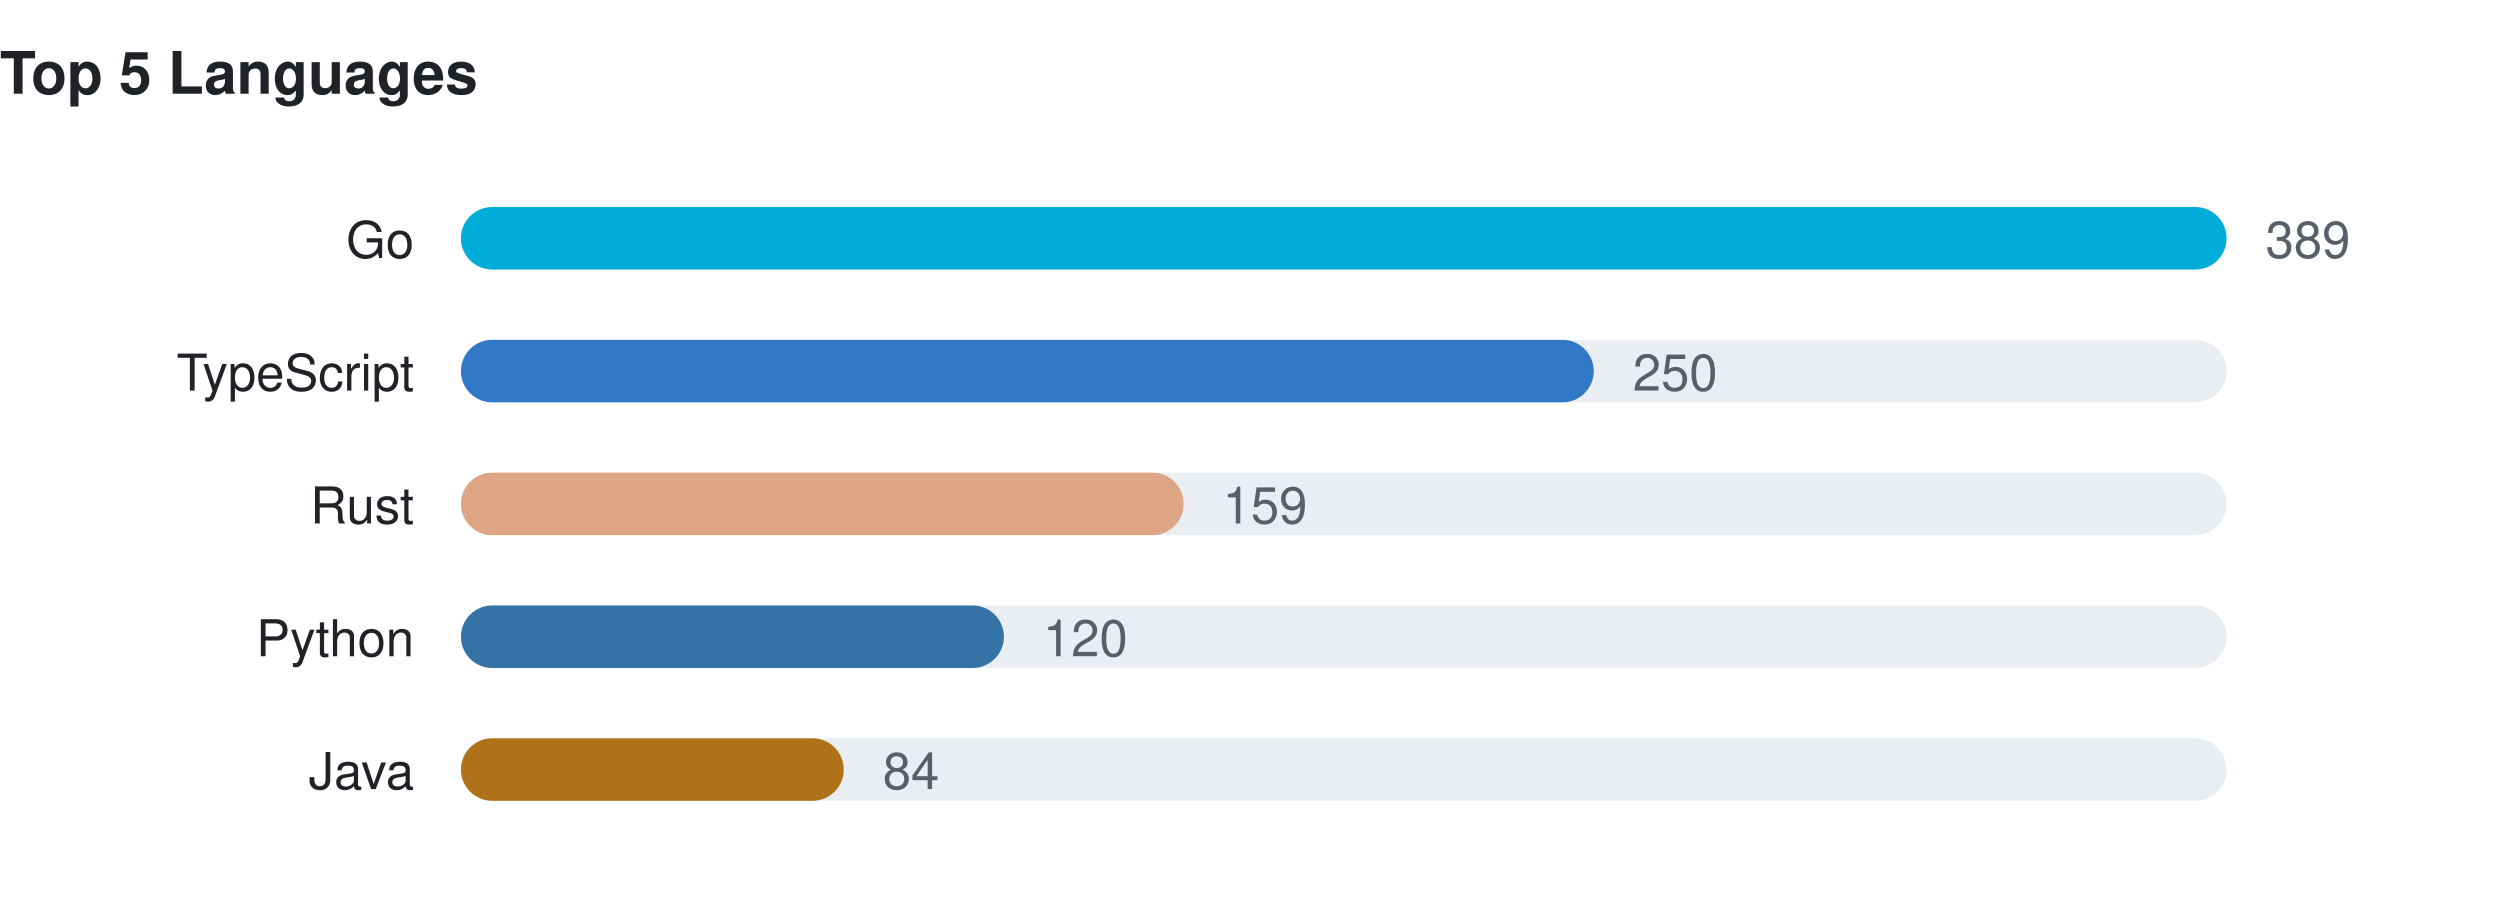
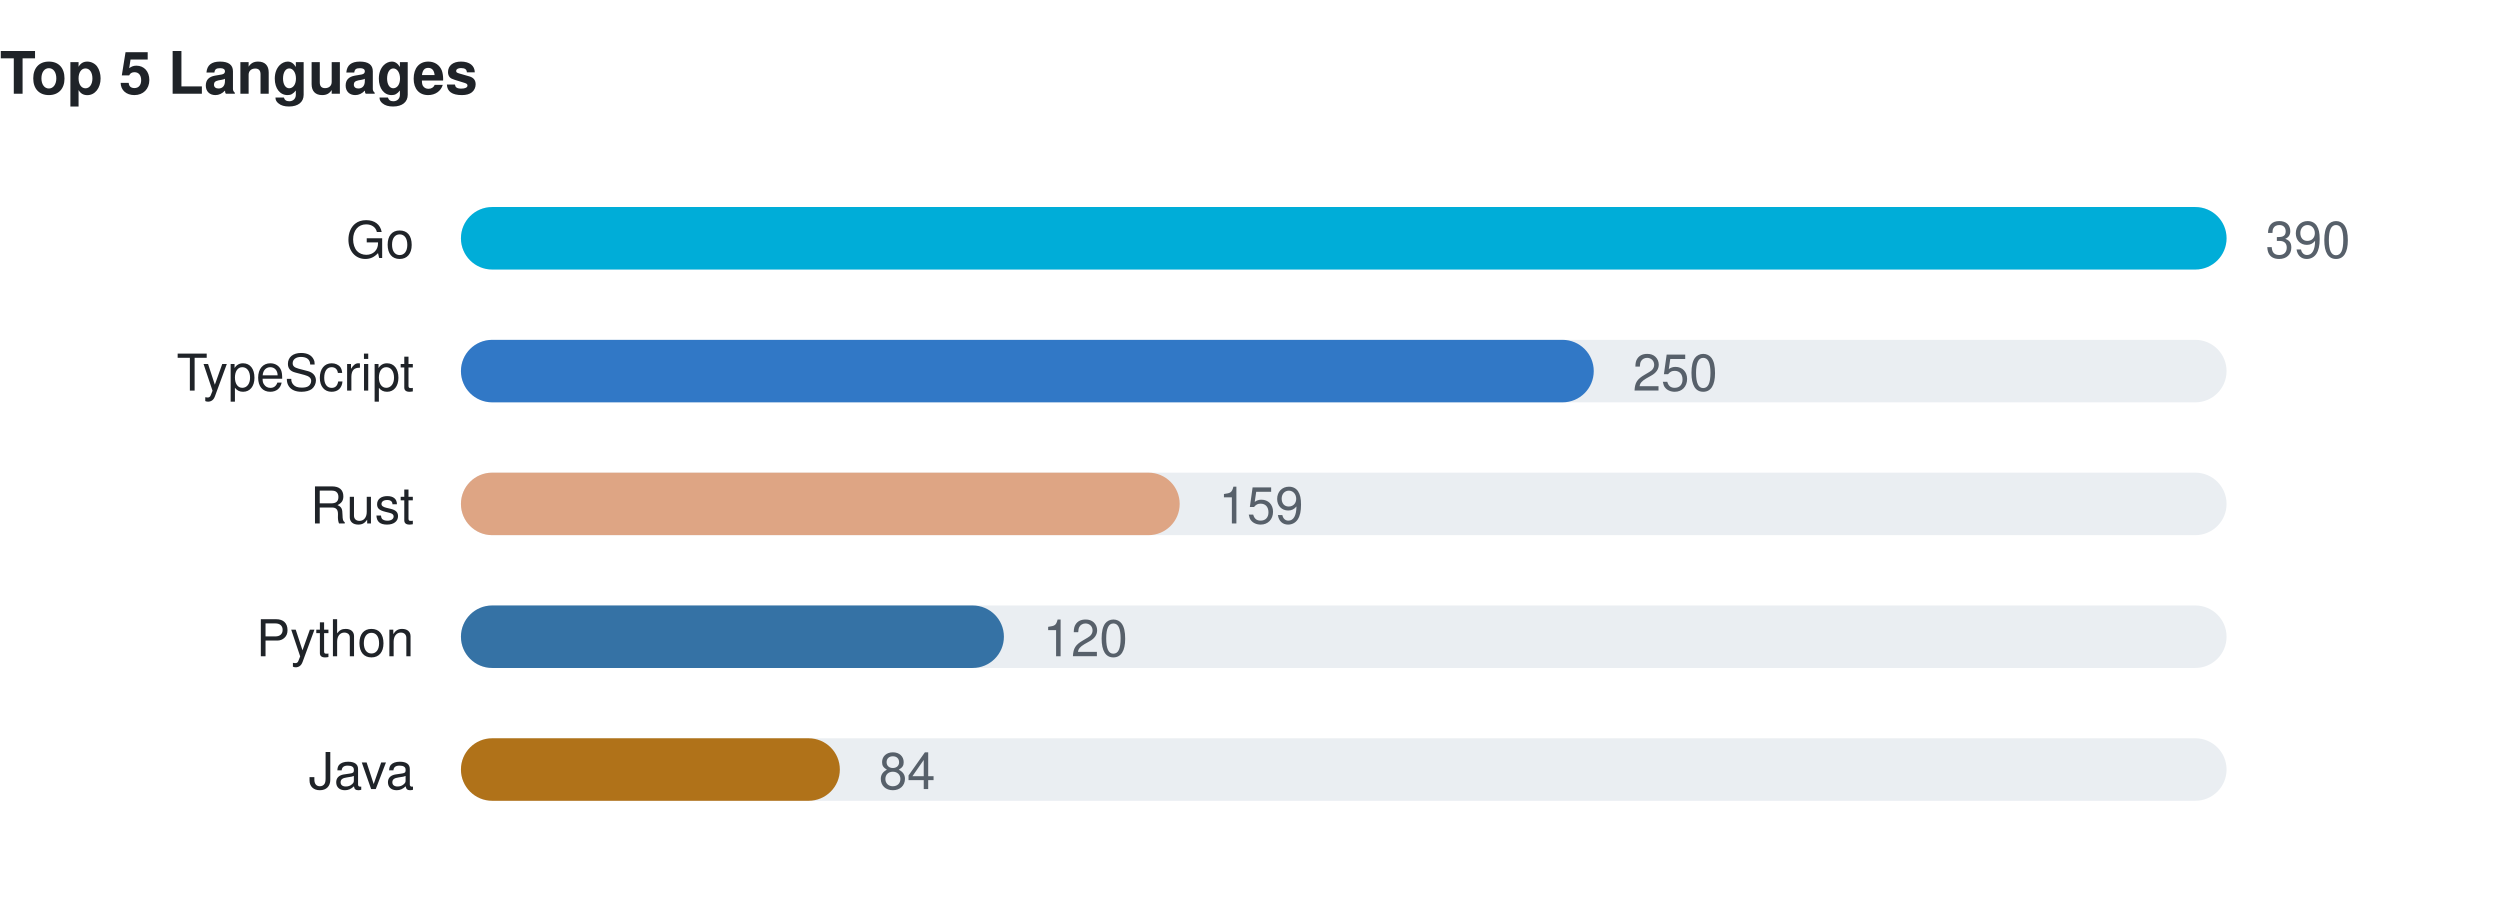
- <svg xmlns="http://www.w3.org/2000/svg" width="640" height="230" viewBox="0 0 640 230" role="img" aria-label="Top languages by solved problems: Go 389, TypeScript 250, Rust 159, Python 120, Java 84">
+ <svg xmlns="http://www.w3.org/2000/svg" width="640" height="230" viewBox="0 0 640 230" role="img" aria-label="Top languages by solved problems: Go 390, TypeScript 250, Rust 159, Python 120, Java 84">
  <style>
    text { font-family: -apple-system, BlinkMacSystemFont, "Segoe UI", Helvetica, Arial, sans-serif; }
    .title { font-size: 15px; font-weight: 600; fill: #1f2328; }
    .label { font-size: 13px; fill: #1f2328; }
    .count { font-size: 13px; fill: #57606a; }
    .track { fill: #eaeef2; }
    @media (prefers-color-scheme: dark) {
      .title { fill: #e6edf3; }
      .label { fill: #e6edf3; }
      .count { fill: #8b949e; }
      .track { fill: #30363d; }
    }
  </style>
  <text x="0" y="24" class="title">Top 5 Languages</text>
  <g transform="translate(0,44)">
    <text x="106" y="22.0" text-anchor="end" class="label">Go</text>
    <rect x="118" y="9.0" width="452" height="16" rx="8" class="track" />
    <rect x="118" y="9.0" width="452" height="16" rx="8" fill="#00ADD8" />
-     <text x="580" y="22.0" class="count">389</text>
+     <text x="580" y="22.0" class="count">390</text>
  </g>
  <g transform="translate(0,78)">
    <text x="106" y="22.0" text-anchor="end" class="label">TypeScript</text>
    <rect x="118" y="9.0" width="452" height="16" rx="8" class="track" />
    <rect x="118" y="9.0" width="290" height="16" rx="8" fill="#3178C6" />
    <text x="418" y="22.0" class="count">250</text>
  </g>
  <g transform="translate(0,112)">
    <text x="106" y="22.0" text-anchor="end" class="label">Rust</text>
    <rect x="118" y="9.0" width="452" height="16" rx="8" class="track" />
-     <rect x="118" y="9.0" width="185" height="16" rx="8" fill="#DEA584" />
-     <text x="313" y="22.0" class="count">159</text>
+     <rect x="118" y="9.0" width="184" height="16" rx="8" fill="#DEA584" />
+     <text x="312" y="22.0" class="count">159</text>
  </g>
  <g transform="translate(0,146)">
    <text x="106" y="22.0" text-anchor="end" class="label">Python</text>
    <rect x="118" y="9.0" width="452" height="16" rx="8" class="track" />
    <rect x="118" y="9.0" width="139" height="16" rx="8" fill="#3572A5" />
    <text x="267" y="22.0" class="count">120</text>
  </g>
  <g transform="translate(0,180)">
    <text x="106" y="22.0" text-anchor="end" class="label">Java</text>
    <rect x="118" y="9.0" width="452" height="16" rx="8" class="track" />
-     <rect x="118" y="9.0" width="98" height="16" rx="8" fill="#B07219" />
-     <text x="226" y="22.0" class="count">84</text>
+     <rect x="118" y="9.0" width="97" height="16" rx="8" fill="#B07219" />
+     <text x="225" y="22.0" class="count">84</text>
  </g>
</svg>
